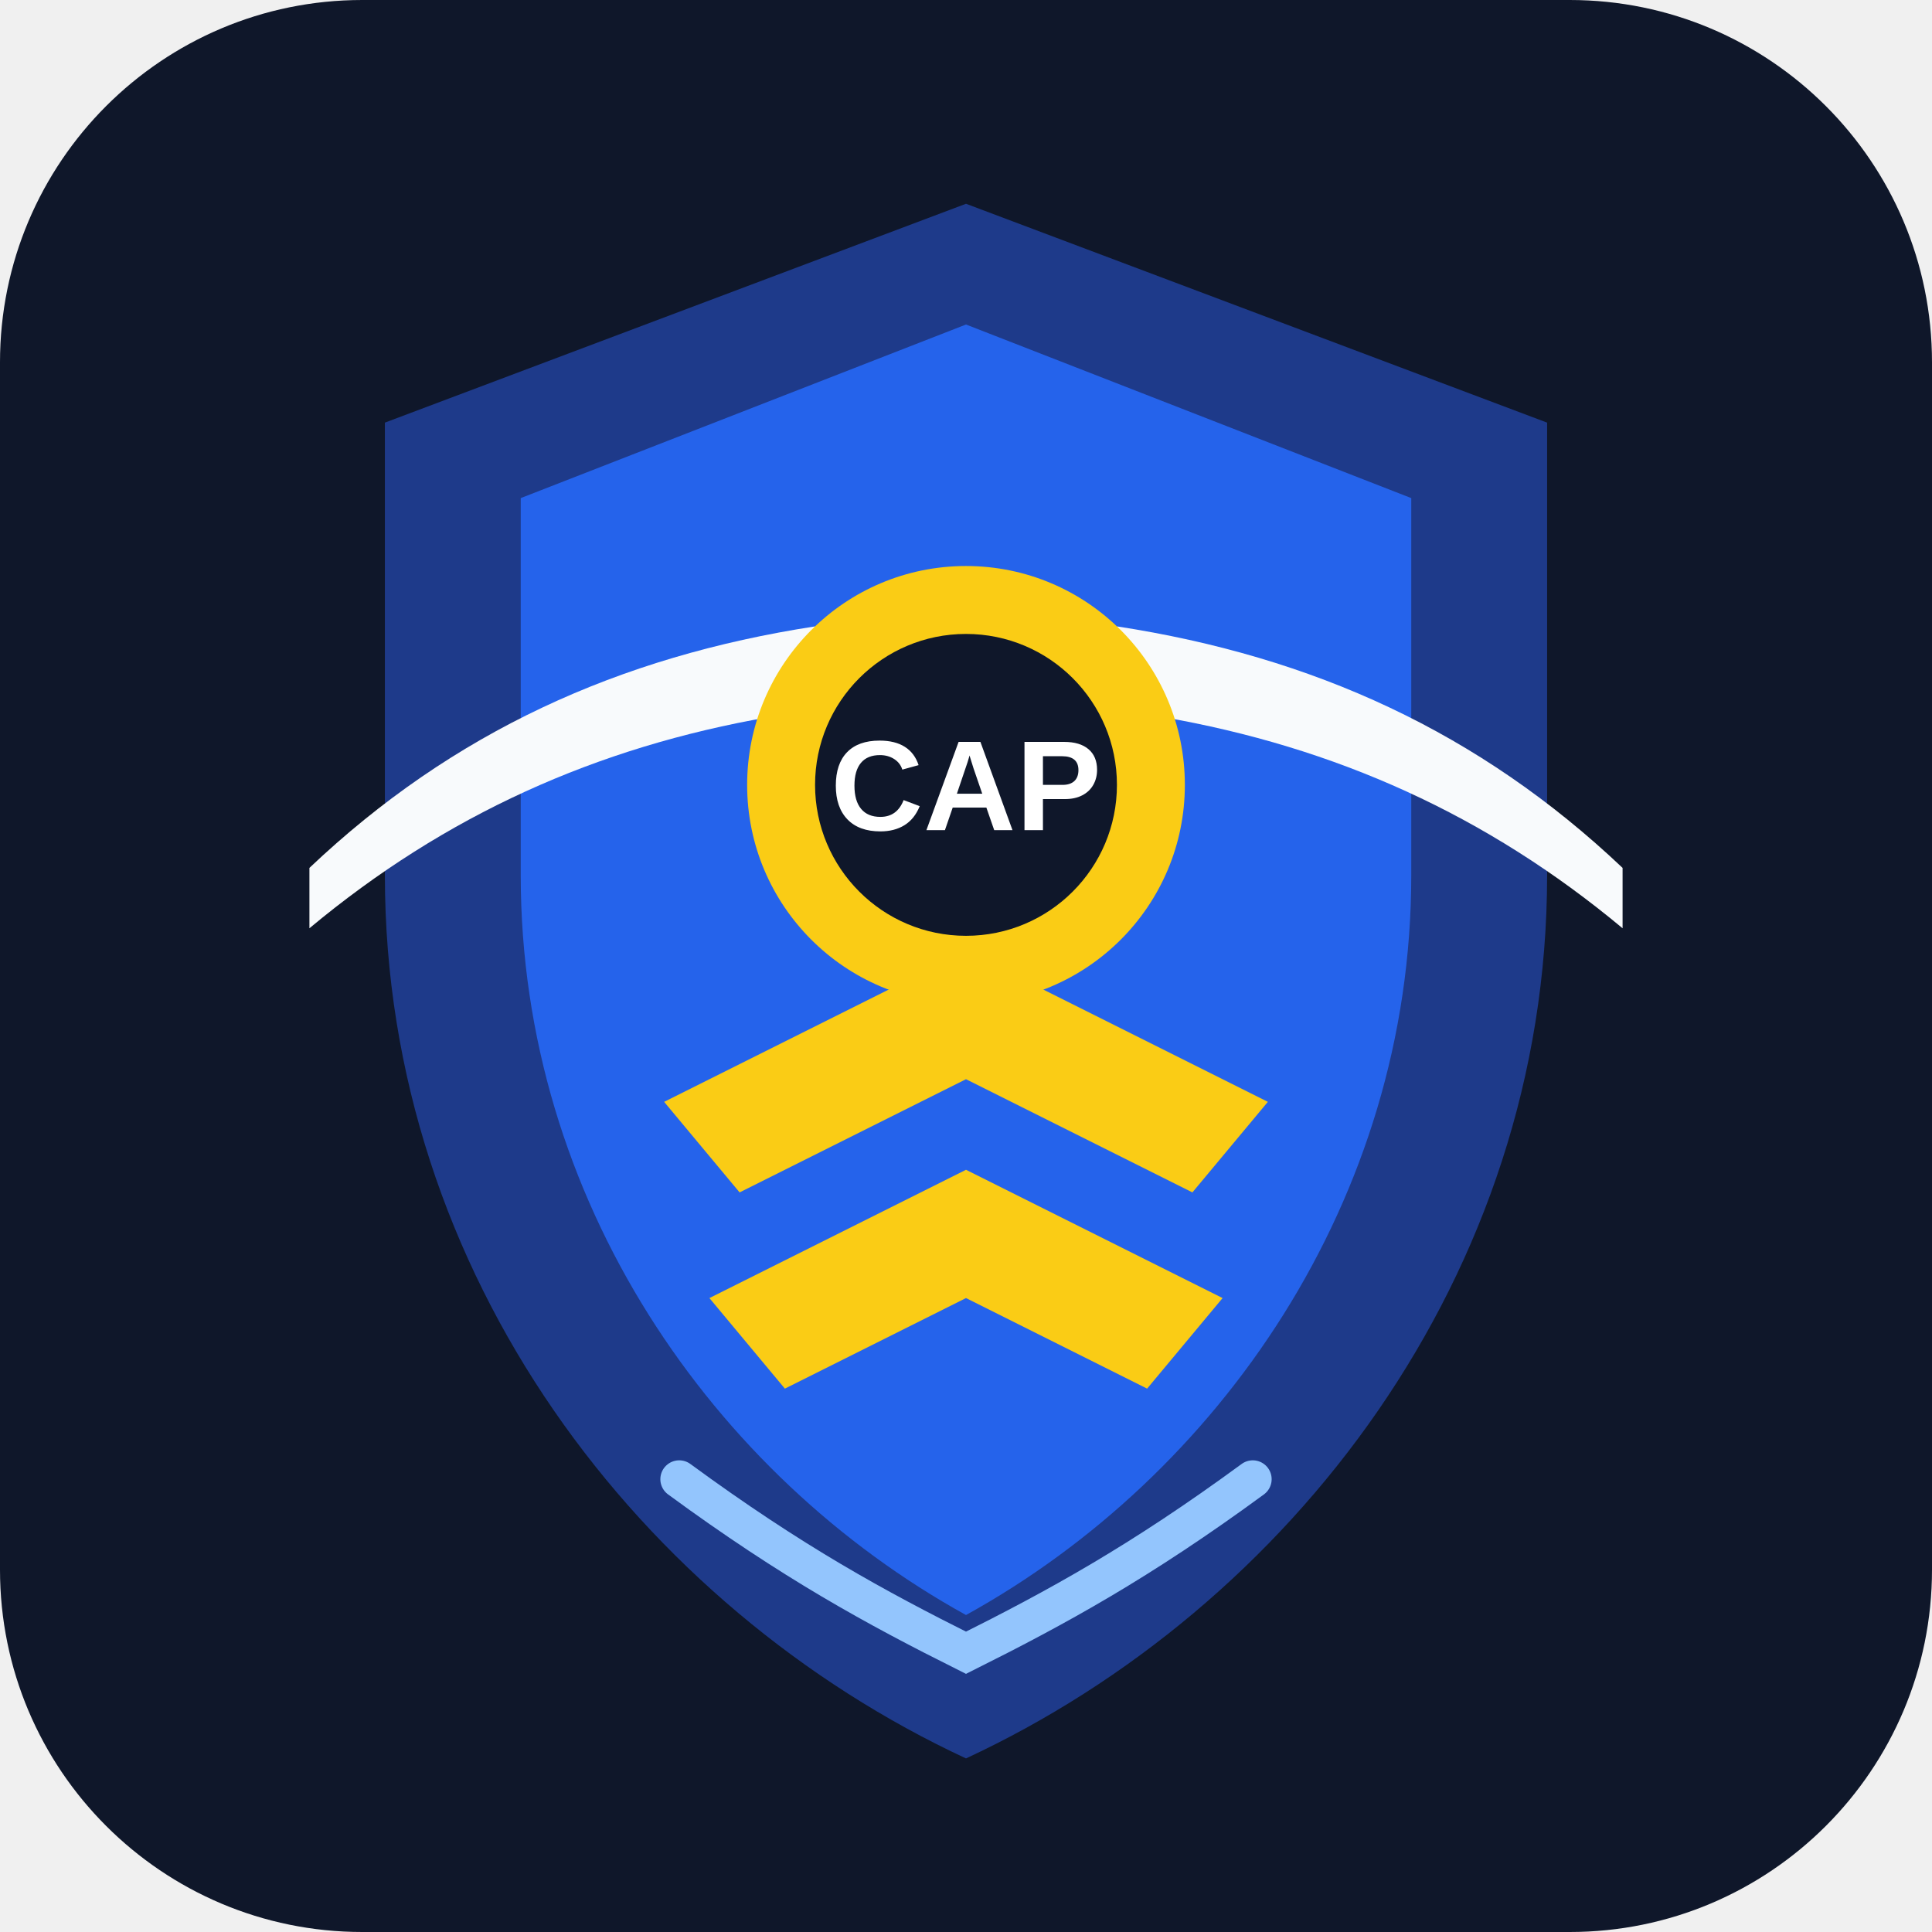
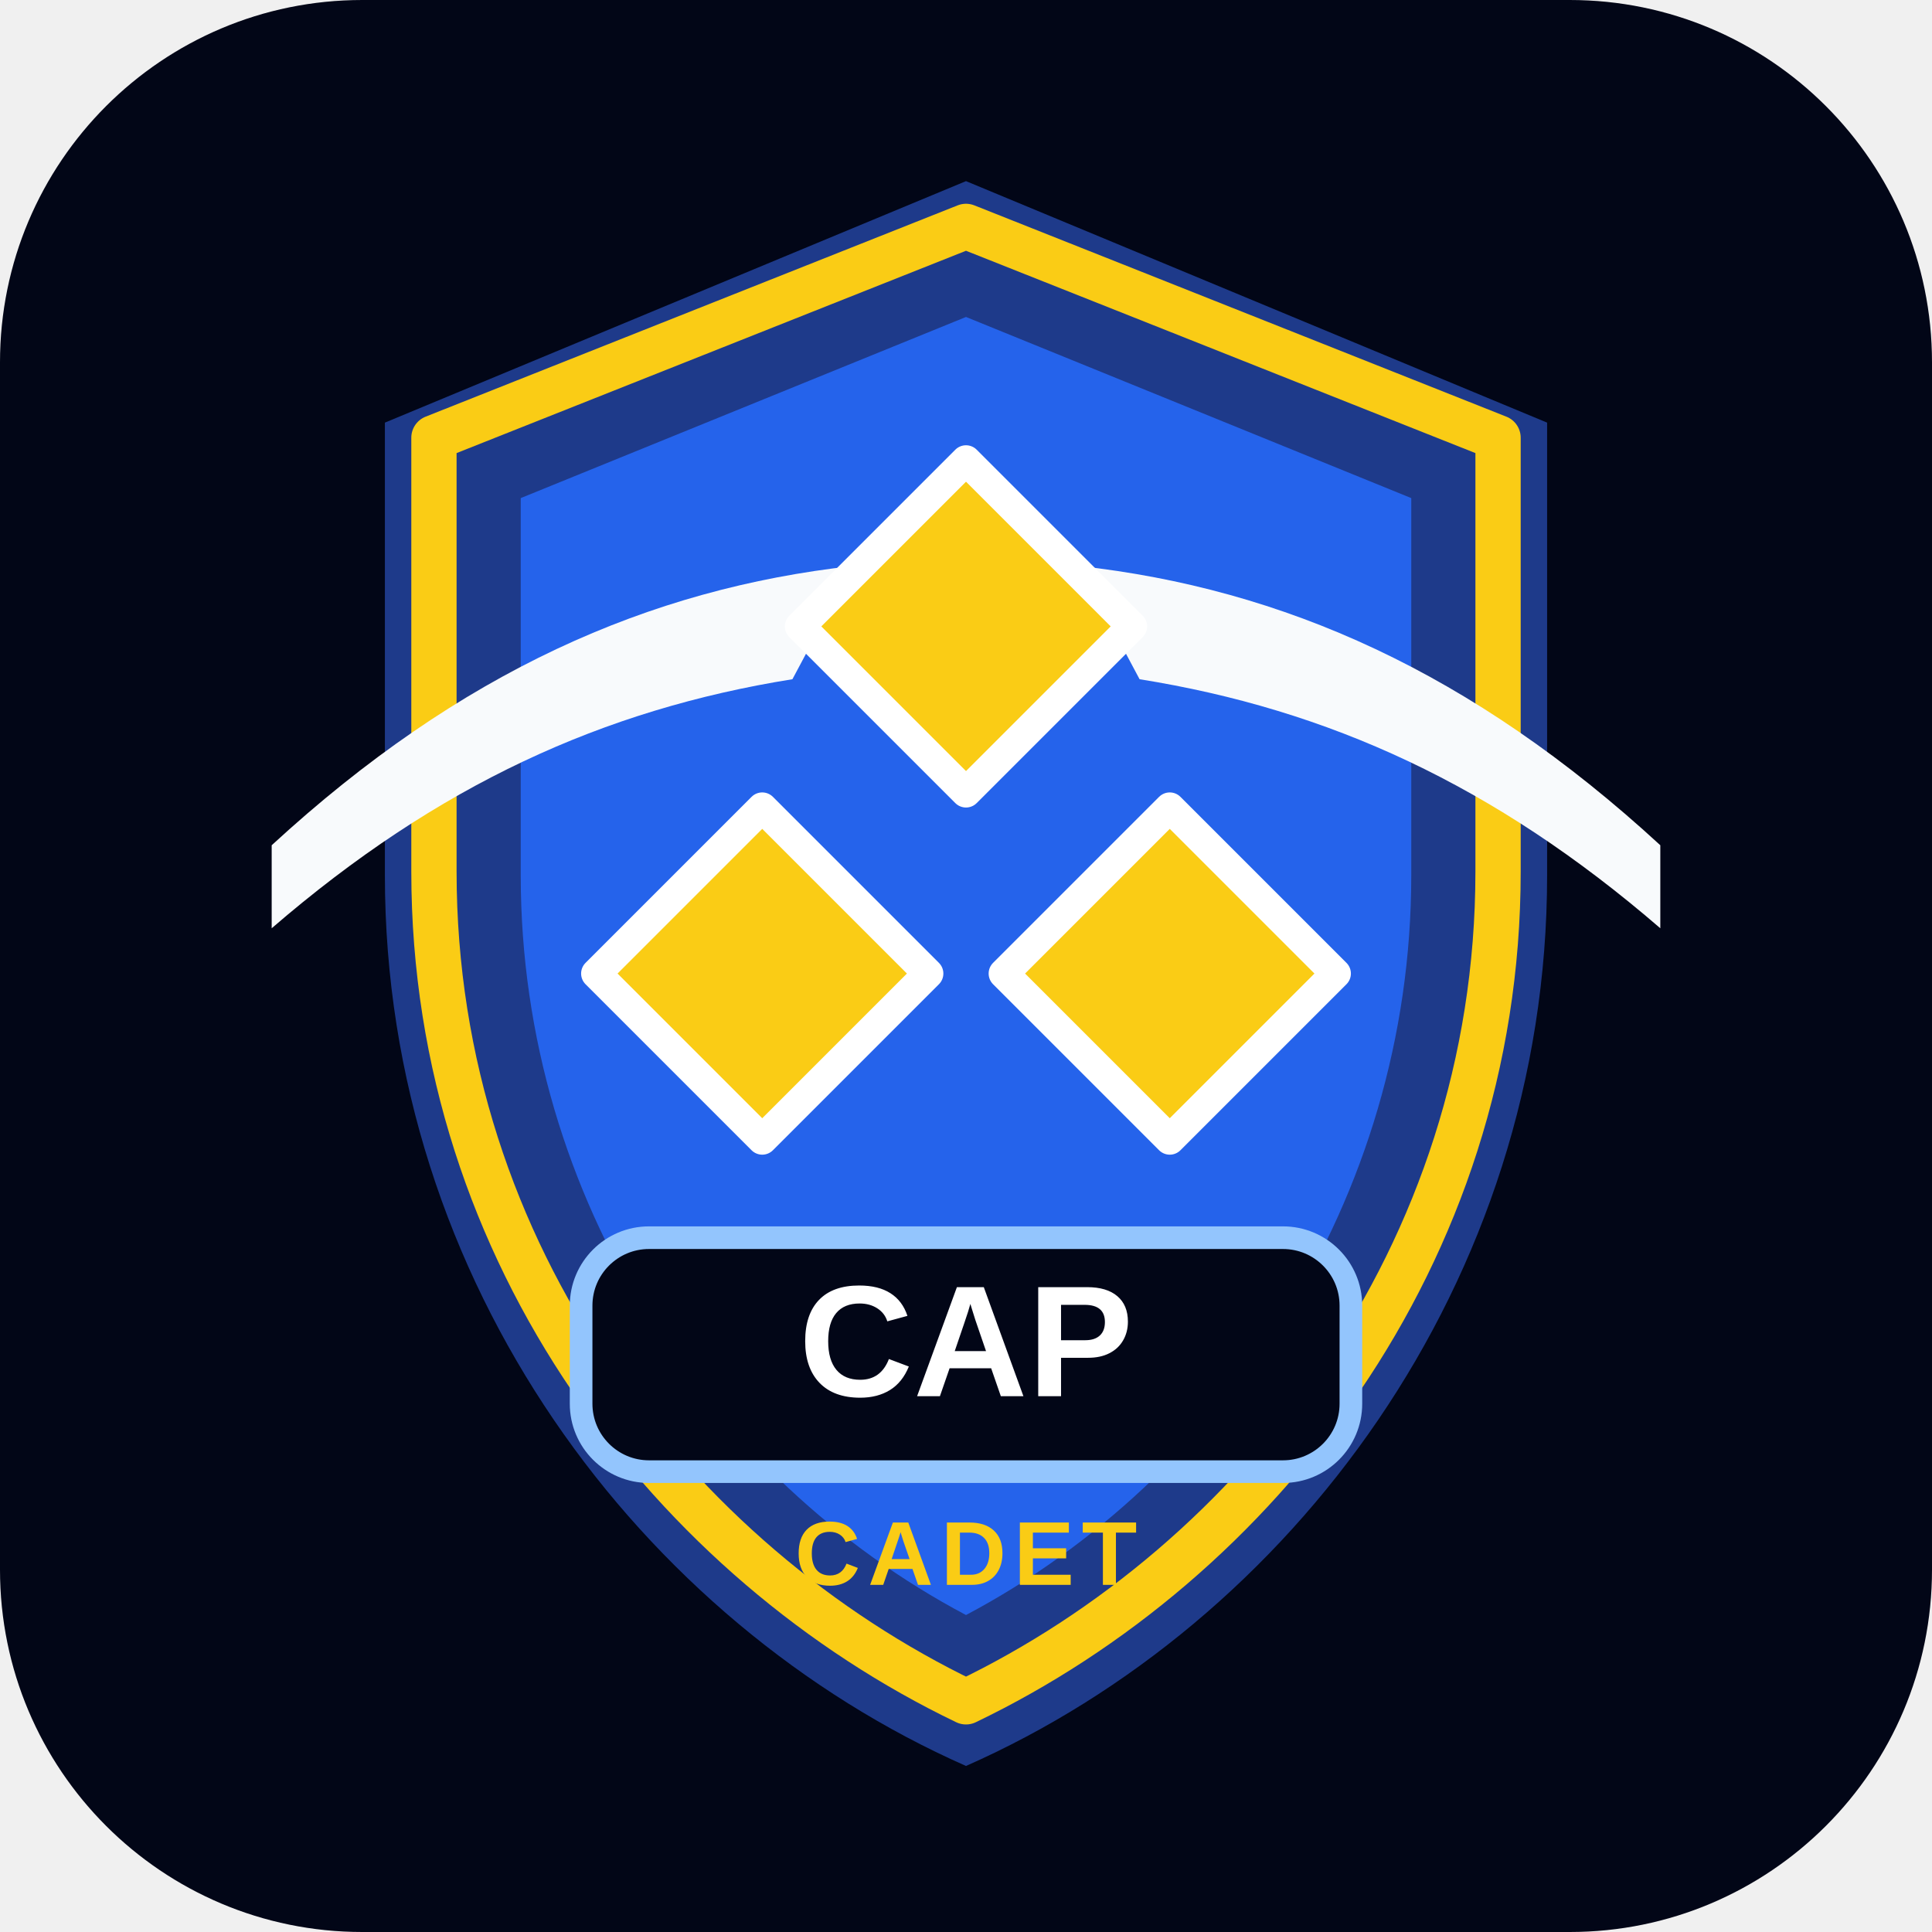
<svg xmlns="http://www.w3.org/2000/svg" viewBox="0 0 512 512">
-   <rect width="512" height="512" rx="96" fill="#0f172a" />
-   <path d="M256 54 L410 112 V232 C410 338 342 426 256 466 C170 426 102 338 102 232 V112 Z" fill="#1e3a8a" />
-   <path d="M256 86 L374 132 V232 C374 318 323 391 256 428 C189 391 138 318 138 232 V132 Z" fill="#2563eb" />
-   <path d="M82 230 C120 194 164 174 216 166 L204 190 C158 198 118 216 82 246 Z" fill="#f8fafc" />
-   <path d="M430 230 C392 194 348 174 296 166 L308 190 C354 198 394 216 430 246 Z" fill="#f8fafc" />
-   <circle cx="256" cy="208" r="58" fill="#facc15" />
-   <circle cx="256" cy="208" r="40" fill="#0f172a" />
-   <text x="256" y="220" text-anchor="middle" font-size="34" font-family="Arial, Helvetica, sans-serif" font-weight="900" fill="#ffffff">
+   <rect width="512" height="512" rx="96" fill="#020617" />
+   <path d="M256 48 L410 112 V232 C410 340 342 430 256 468 C170 430 102 340 102 232 V112 Z" fill="#1e3a8a" />
+   <path d="M256 84 L374 132 V232 C374 318 324 392 256 428 C188 392 138 318 138 232 V132 Z" fill="#2563eb" />
+   <path d="M256 60 L397 116 V231 C397 333 333 414 256 451 C179 414 115 333 115 231 V116 Z" fill="none" stroke="#facc15" stroke-width="12" stroke-linejoin="round" />
+   <path d="M72 224 C122 178 172 156 226 150 L210 180 C160 188 116 208 72 246 Z" fill="#f8fafc" />
+   <path d="M440 224 C390 178 340 156 286 150 L302 180 C352 188 396 208 440 246 Z" fill="#f8fafc" />
+   <g fill="#facc15" stroke="#ffffff" stroke-width="8" stroke-linejoin="round">
+     <path d="M256 122 L300 166 L256 210 L212 166 Z" />
+     <path d="M202 214 L246 258 L202 302 L158 258 Z" />
+     <path d="M310 214 L354 258 L310 302 L266 258 Z" />
+   </g>
+   <rect x="154" y="328" width="204" height="62" rx="18" fill="#020617" stroke="#93c5fd" stroke-width="6" />
+   <text x="256" y="370" text-anchor="middle" font-size="42" font-family="Arial, Helvetica, sans-serif" font-weight="900" fill="#ffffff">
    CAP
  </text>
-   <path d="M176 292 L256 252 L336 292 L316 316 L256 286 L196 316 Z" fill="#facc15" />
-   <path d="M188 344 L256 310 L324 344 L304 368 L256 344 L208 368 Z" fill="#facc15" />
-   <path d="M180 392 C210 414 232 426 256 438 C280 426 302 414 332 392" fill="none" stroke="#93c5fd" stroke-width="10" stroke-linecap="round" />
+   <text x="256" y="420" text-anchor="middle" font-size="24" font-family="Arial, Helvetica, sans-serif" font-weight="800" fill="#facc15" letter-spacing="2">
+     CADET
+   </text>
</svg>
